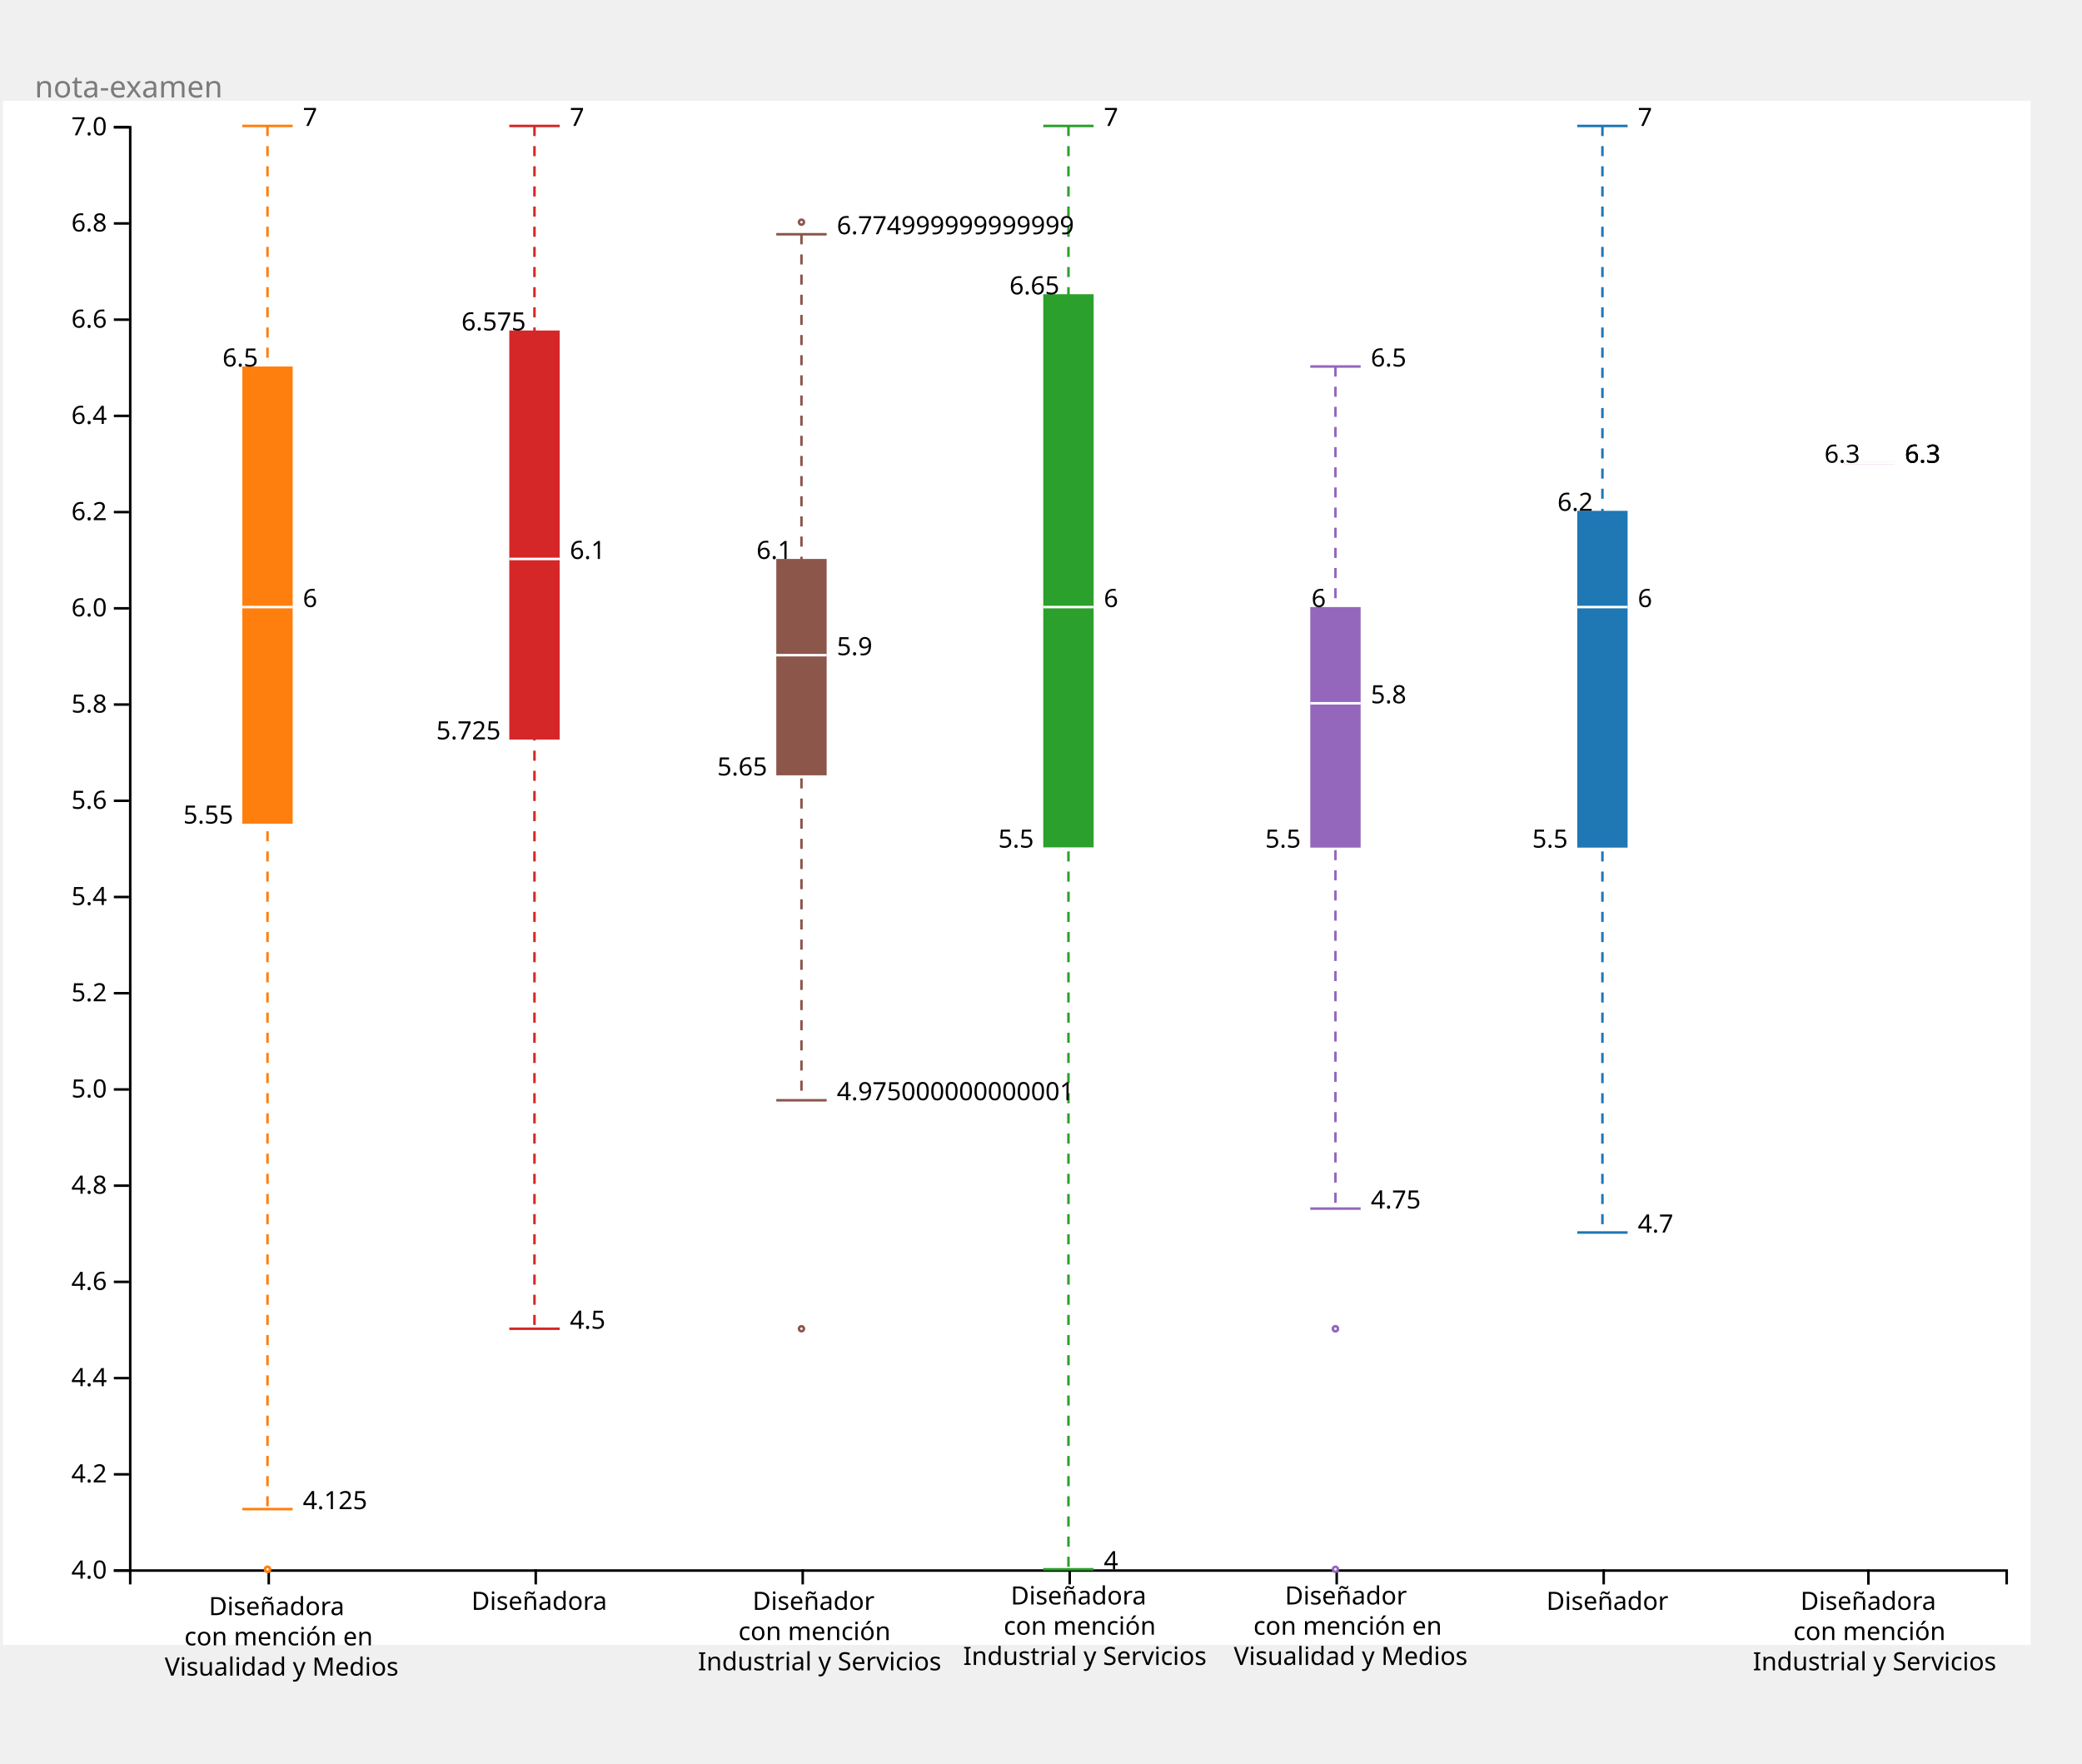
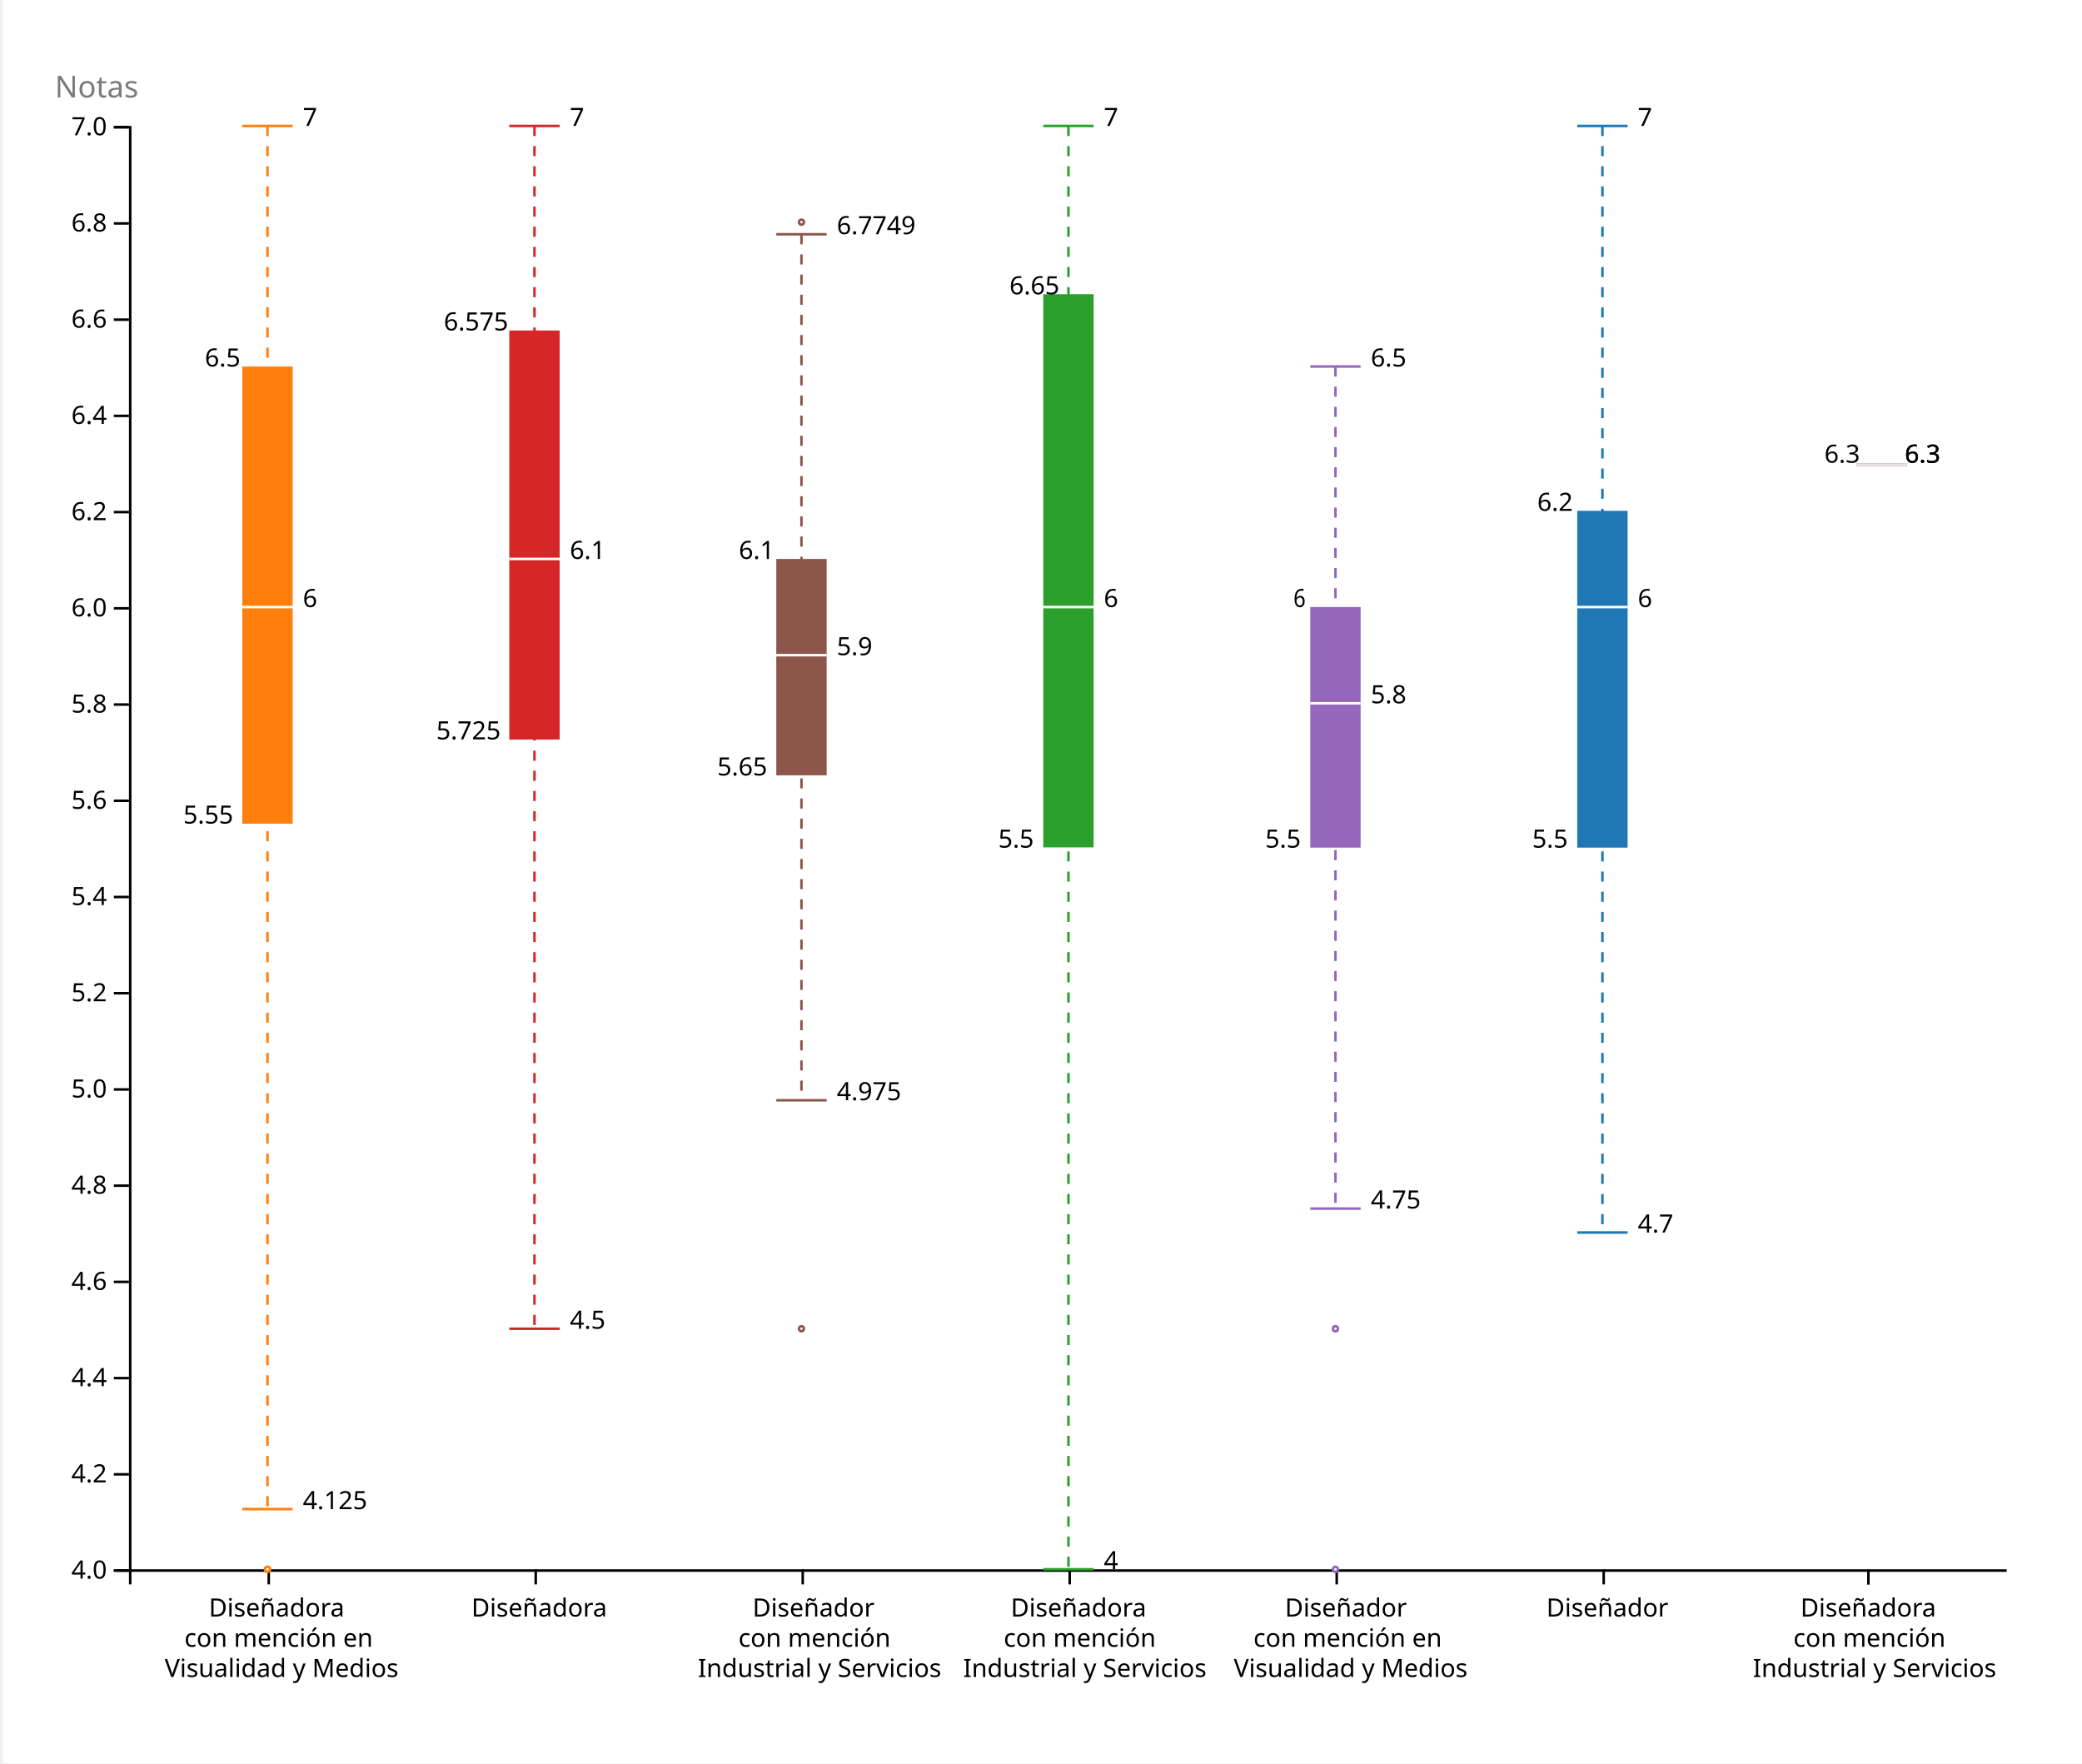
<svg xmlns="http://www.w3.org/2000/svg" version="1.1" id="Layer_1" x="0px" y="0px" viewBox="0 0 826.6 700" style="enable-background:new 0 0 826.6 700;" xml:space="preserve">
  <style type="text/css">
	.st0{fill:#FFFFFF;}
	.st1{fill:none;stroke:#000000;}
	.st2{font-family:'ArialMT';}
	.st3{font-size:10px;}
	.st4{fill:#7B7B7B;}
	.st5{font-family:'Arial-BoldMT';}
	.st6{font-size:12px;}
- 	.st7{enable-background:new    ;}
- 	.st8{fill:none;stroke:#FF7F0E;stroke-dasharray:4;}
- 	.st9{fill:none;stroke:#FF7F0E;}
- 	.st10{fill:#FF7F0E;}
- 	.st11{fill:none;stroke:#FFFFFF;}
- 	.st12{fill:#FFFFFF;stroke:#FF7F0E;}
- 	.st13{fill:none;stroke:#D62728;stroke-dasharray:4;}
- 	.st14{fill:none;stroke:#D62728;}
- 	.st15{fill:#D62728;}
- 	.st16{fill:none;stroke:#8C564B;stroke-dasharray:4;}
- 	.st17{fill:none;stroke:#8C564B;}
- 	.st18{fill:#8C564B;}
- 	.st19{fill:#FFFFFF;stroke:#8C564B;}
- 	.st20{fill:none;stroke:#2CA02C;stroke-dasharray:4;}
- 	.st21{fill:none;stroke:#2CA02C;}
- 	.st22{fill:#2CA02C;}
- 	.st23{fill:none;stroke:#9467BD;stroke-dasharray:4;}
- 	.st24{fill:none;stroke:#9467BD;}
- 	.st25{fill:#9467BD;}
- 	.st26{fill:#FFFFFF;stroke:#9467BD;}
- 	.st27{fill:none;stroke:#1F77B4;stroke-dasharray:4;}
- 	.st28{fill:none;stroke:#1F77B4;}
- 	.st29{fill:#1F77B4;}
- 	.st30{fill:none;stroke:#E377C2;stroke-dasharray:4;}
- 	.st31{fill:none;stroke:#E377C2;}
- 	.st32{fill:#E377C2;}
+ 	.st7{fill:none;stroke:#FF7F0E;stroke-dasharray:4;}
+ 	.st8{fill:none;stroke:#FF7F0E;}
+ 	.st9{fill:#FF7F0E;}
+ 	.st10{fill:none;stroke:#FFFFFF;}
+ 	.st11{fill:#FFFFFF;stroke:#FF7F0E;}
+ 	.st12{fill:none;stroke:#D62728;stroke-dasharray:4;}
+ 	.st13{fill:none;stroke:#D62728;}
+ 	.st14{fill:#D62728;}
+ 	.st15{fill:none;stroke:#8C564B;stroke-dasharray:4;}
+ 	.st16{fill:none;stroke:#8C564B;}
+ 	.st17{fill:#8C564B;}
+ 	.st18{fill:#FFFFFF;stroke:#8C564B;}
+ 	.st19{fill:none;stroke:#2CA02C;stroke-dasharray:4;}
+ 	.st20{fill:none;stroke:#2CA02C;}
+ 	.st21{fill:#2CA02C;}
+ 	.st22{fill:none;stroke:#9467BD;stroke-dasharray:4;}
+ 	.st23{fill:none;stroke:#9467BD;}
+ 	.st24{fill:#9467BD;}
+ 	.st25{fill:#FFFFFF;stroke:#9467BD;}
+ 	.st26{fill:none;stroke:#1F77B4;stroke-dasharray:4;}
+ 	.st27{fill:none;stroke:#1F77B4;}
+ 	.st28{fill:#1F77B4;}
+ 	.st29{fill:none;stroke:#E377C2;stroke-dasharray:4;}
+ 	.st30{fill:none;stroke:#E377C2;}
+ 	.st31{fill:#E377C2;}
+ 	.st32{fill:none;stroke:#EAE5E5;}
</style>
-   <rect id="background" x="1.2" y="40" class="st0" width="805" height="613" />
+   <rect id="background" x="1.2" class="st0" width="825.4" height="700" />
  <path class="st1" d="M45.2,623.5h6.5v-573h-6.5" />
  <g transform="translate(0,573.5)">
    <line class="st1" x1="51.2" y1="50" x2="45.2" y2="50" />
    <text transform="matrix(1 0 0 1 28.3363 53.2)" class="st2 st3">4.0</text>
  </g>
  <g transform="translate(0,535.3)">
    <line class="st1" x1="51.2" y1="50" x2="45.2" y2="50" />
    <text transform="matrix(1 0 0 1 28.3363 53.2)" class="st2 st3">4.2</text>
  </g>
  <g transform="translate(0,497.1)">
    <line class="st1" x1="51.2" y1="50" x2="45.2" y2="50" />
    <text transform="matrix(1 0 0 1 28.3363 53.2)" class="st2 st3">4.4</text>
  </g>
  <g transform="translate(0,458.9)">
    <line class="st1" x1="51.2" y1="50" x2="45.2" y2="50" />
    <text transform="matrix(1 0 0 1 28.3363 53.2)" class="st2 st3">4.6</text>
  </g>
  <g transform="translate(0,420.7)">
    <line class="st1" x1="51.2" y1="50" x2="45.2" y2="50" />
    <text transform="matrix(1 0 0 1 28.3363 53.2)" class="st2 st3">4.8</text>
  </g>
  <g transform="translate(0,382.5)">
    <line class="st1" x1="51.2" y1="50" x2="45.2" y2="50" />
    <text transform="matrix(1 0 0 1 28.3363 53.2)" class="st2 st3">5.0</text>
  </g>
  <g transform="translate(0,344.3)">
    <line class="st1" x1="51.2" y1="50" x2="45.2" y2="50" />
    <text transform="matrix(1 0 0 1 28.3363 53.2)" class="st2 st3">5.2</text>
  </g>
  <g transform="translate(0,306.1)">
    <line class="st1" x1="51.2" y1="50" x2="45.2" y2="50" />
    <text transform="matrix(1 0 0 1 28.3363 53.2)" class="st2 st3">5.4</text>
  </g>
  <g transform="translate(0,267.9)">
    <line class="st1" x1="51.2" y1="50" x2="45.2" y2="50" />
    <text transform="matrix(1 0 0 1 28.3363 53.2)" class="st2 st3">5.6</text>
  </g>
  <g transform="translate(0,229.7)">
    <line class="st1" x1="51.2" y1="50" x2="45.2" y2="50" />
    <text transform="matrix(1 0 0 1 28.3363 53.2)" class="st2 st3">5.8</text>
  </g>
  <g transform="translate(0,191.5)">
    <line class="st1" x1="51.2" y1="50" x2="45.2" y2="50" />
    <text transform="matrix(1 0 0 1 28.3363 53.2)" class="st2 st3">6.0</text>
  </g>
  <g transform="translate(0,153.3)">
    <line class="st1" x1="51.2" y1="50" x2="45.2" y2="50" />
    <text transform="matrix(1 0 0 1 28.3363 53.2)" class="st2 st3">6.2</text>
  </g>
  <g transform="translate(0,115.1)">
    <line class="st1" x1="51.2" y1="50" x2="45.2" y2="50" />
    <text transform="matrix(1 0 0 1 28.3363 53.2)" class="st2 st3">6.4</text>
  </g>
  <g transform="translate(0,76.9)">
    <line class="st1" x1="51.2" y1="50" x2="45.2" y2="50" />
    <text transform="matrix(1 0 0 1 28.3363 53.2)" class="st2 st3">6.6</text>
  </g>
  <g transform="translate(0,38.7)">
    <line class="st1" x1="51.2" y1="50" x2="45.2" y2="50" />
    <text transform="matrix(1 0 0 1 28.3363 53.2)" class="st2 st3">6.8</text>
  </g>
  <g transform="translate(0,0.5)">
    <line class="st1" x1="51.2" y1="50" x2="45.2" y2="50" />
    <text transform="matrix(1 0 0 1 28.3363 53.2)" class="st2 st3">7.0</text>
  </g>
-   <text transform="matrix(1 0 0 1 13.7902 38.6812)" class="st4 st5 st6">nota-examen</text>
-   <path class="st1" d="M51.7,629v-5.5h745v5.5" />
+   <text transform="matrix(1 0 0 1 21.7902 38.6812)" class="st4 st5 st6">Notas</text>
+   <path class="st1" d="M51.7,629v-5.5h745" />
  <line class="st1" x1="106.7" y1="623" x2="106.7" y2="629" />
-   <text transform="matrix(1 0 0 1 82.9078 641.1995)" class="st7">
-     <tspan x="0" y="0" class="st2 st3">Diseñadora </tspan>
-     <tspan x="-9.7" y="12" class="st2 st3">con mención en </tspan>
-     <tspan x="-17.5" y="24" class="st2 st3">Visualidad y Medios</tspan>
-   </text>
-   <g transform="translate(161.5,0)">
-     <line class="st1" x1="51.2" y1="623" x2="51.2" y2="629" />
-     <text transform="matrix(1 0 0 1 25.6663 639.1)" class="st2 st3">Diseñadora</text>
-   </g>
+   <text transform="matrix(1 0 0 1 82.9078 641.7531)" class="st2 st3">Diseñadora </text>
+   <text transform="matrix(1 0 0 1 73.2078 653.7531)" class="st2 st3">con mención en </text>
+   <text transform="matrix(1 0 0 1 65.4078 665.7531)" class="st2 st3">Visualidad y Medios</text>
+   <line class="st1" x1="212.7" y1="623" x2="212.7" y2="629" />
+   <text transform="matrix(1 0 0 1 187.1663 641.7531)" class="st2 st3">Diseñadora</text>
  <line class="st1" x1="318.7" y1="623" x2="318.7" y2="629" />
-   <text transform="matrix(1 0 0 1 298.7791 639.1)" class="st7">
-     <tspan x="0" y="0" class="st2 st3">Diseñador </tspan>
-     <tspan x="-5.6" y="12" class="st2 st3">con mención </tspan>
-     <tspan x="-21.7" y="24" class="st2 st3">Industrial y Servicios</tspan>
-   </text>
+   <text transform="matrix(1 0 0 1 298.7791 641.7531)" class="st2 st3">Diseñador </text>
+   <text transform="matrix(1 0 0 1 293.1791 653.7531)" class="st2 st3">con mención </text>
+   <text transform="matrix(1 0 0 1 277.0791 665.7531)" class="st2 st3">Industrial y Servicios</text>
  <line class="st1" x1="424.7" y1="623" x2="424.7" y2="629" />
-   <text transform="matrix(1 0 0 1 401.2914 636.9614)" class="st7">
-     <tspan x="0" y="0" class="st2 st3">Diseñadora </tspan>
-     <tspan x="-2.8" y="12" class="st2 st3">con mención </tspan>
-     <tspan x="-18.9" y="24" class="st2 st3">Industrial y Servicios</tspan>
-   </text>
+   <text transform="matrix(1 0 0 1 401.2914 641.7532)" class="st2 st3">Diseñadora </text>
+   <text transform="matrix(1 0 0 1 398.4915 653.7532)" class="st2 st3">con mención </text>
+   <text transform="matrix(1 0 0 1 382.3914 665.7532)" class="st2 st3">Industrial y Servicios</text>
  <line class="st1" x1="530.7" y1="623" x2="530.7" y2="629" />
-   <text transform="matrix(1 0 0 1 510.143 636.9608)" class="st7">
-     <tspan x="0" y="0" class="st2 st3">Diseñador </tspan>
-     <tspan x="-12.5" y="12" class="st2 st3">con mención en </tspan>
-     <tspan x="-20.3" y="24" class="st2 st3">Visualidad y Medios</tspan>
-   </text>
-   <g transform="translate(585.5,0)">
-     <line class="st1" x1="51.2" y1="623" x2="51.2" y2="629" />
-     <text transform="matrix(1 0 0 1 28.4471 639.1)" class="st2 st3">Diseñador</text>
-   </g>
+   <text transform="matrix(1 0 0 1 510.143 641.7526)" class="st2 st3">Diseñador </text>
+   <text transform="matrix(1 0 0 1 497.643 653.7526)" class="st2 st3">con mención en </text>
+   <text transform="matrix(1 0 0 1 489.843 665.7526)" class="st2 st3">Visualidad y Medios</text>
+   <line class="st1" x1="636.7" y1="623" x2="636.7" y2="629" />
+   <text transform="matrix(1 0 0 1 613.9471 641.7531)" class="st2 st3">Diseñador</text>
  <line class="st1" x1="741.8" y1="623.1" x2="741.8" y2="629.1" />
-   <text transform="matrix(1 0 0 1 714.8265 639.0999)" class="st7">
-     <tspan x="0" y="0" class="st2 st3">Diseñadora </tspan>
-     <tspan x="-2.8" y="12" class="st2 st3">con mención </tspan>
-     <tspan x="-18.9" y="24" class="st2 st3">Industrial y Servicios</tspan>
-   </text>
+   <text transform="matrix(1 0 0 1 714.8265 641.7531)" class="st2 st3">Diseñadora </text>
+   <text transform="matrix(1 0 0 1 712.0265 653.7531)" class="st2 st3">con mención </text>
+   <text transform="matrix(1 0 0 1 695.9265 665.7531)" class="st2 st3">Industrial y Servicios</text>
  <g id="boxplots">
    <g>
-       <line class="st8" x1="106.2" y1="50" x2="106.2" y2="599.1" />
-       <line class="st9" x1="96.2" y1="50" x2="116.2" y2="50" />
-       <line class="st9" x1="96.2" y1="599.1" x2="116.2" y2="599.1" />
-       <rect x="96.2" y="145.5" class="st10" width="20" height="181.5" />
-       <line class="st11" x1="96.2" y1="241" x2="116.2" y2="241" />
-       <circle class="st12" cx="106.2" cy="623" r="1" />
-       <circle class="st12" cx="106.2" cy="623" r="1" />
-     </g>
-     <g>
-       <line class="st13" x1="212.2" y1="50" x2="212.2" y2="527.5" />
-       <line class="st14" x1="202.2" y1="50" x2="222.2" y2="50" />
-       <line class="st14" x1="202.2" y1="527.5" x2="222.2" y2="527.5" />
-       <rect x="202.2" y="131.2" class="st15" width="20" height="162.4" />
-       <line class="st11" x1="202.2" y1="221.9" x2="222.2" y2="221.9" />
-     </g>
-     <g>
-       <line class="st16" x1="318.2" y1="93" x2="318.2" y2="436.8" />
-       <line class="st17" x1="308.2" y1="93" x2="328.2" y2="93" />
-       <line class="st17" x1="308.2" y1="436.8" x2="328.2" y2="436.8" />
-       <rect x="308.2" y="221.9" class="st18" width="20" height="85.9" />
-       <line class="st11" x1="308.2" y1="260.1" x2="328.2" y2="260.1" />
-       <circle class="st19" cx="318.2" cy="527.5" r="1" />
-       <circle class="st19" cx="318.2" cy="88.2" r="1" />
-     </g>
-     <g>
-       <line class="st20" x1="424.2" y1="50" x2="424.2" y2="623" />
-       <line class="st21" x1="414.2" y1="50" x2="434.2" y2="50" />
-       <line class="st21" x1="414.2" y1="623" x2="434.2" y2="623" />
-       <rect x="414.2" y="116.8" class="st22" width="20" height="219.6" />
-       <line class="st11" x1="414.2" y1="241" x2="434.2" y2="241" />
-     </g>
-     <g>
-       <line class="st23" x1="530.2" y1="145.5" x2="530.2" y2="479.8" />
-       <line class="st24" x1="520.2" y1="145.5" x2="540.2" y2="145.5" />
-       <line class="st24" x1="520.2" y1="479.8" x2="540.2" y2="479.8" />
-       <rect x="520.2" y="241" class="st25" width="20" height="95.5" />
-       <line class="st11" x1="520.2" y1="279.2" x2="540.2" y2="279.2" />
-       <circle class="st26" cx="530.2" cy="527.5" r="1" />
-       <circle class="st26" cx="530.2" cy="527.5" r="1" />
-       <circle class="st26" cx="530.2" cy="623" r="1" />
-     </g>
-     <g>
-       <line class="st27" x1="636.2" y1="50" x2="636.2" y2="489.3" />
-       <line class="st28" x1="626.2" y1="50" x2="646.2" y2="50" />
-       <line class="st28" x1="626.2" y1="489.3" x2="646.2" y2="489.3" />
-       <rect x="626.2" y="202.8" class="st29" width="20" height="133.7" />
-       <line class="st11" x1="626.2" y1="241" x2="646.2" y2="241" />
-     </g>
-     <g>
-       <line class="st30" x1="742.2" y1="183.7" x2="742.2" y2="183.7" />
-       <line class="st31" x1="732.2" y1="183.7" x2="752.2" y2="183.7" />
-       <line class="st31" x1="732.2" y1="183.7" x2="752.2" y2="183.7" />
-       <polygon class="st32" points="732.2,183.7 752.2,183.7 752.2,183.7   " />
-       <line class="st11" x1="732.2" y1="183.7" x2="752.2" y2="183.7" />
+       <line class="st7" x1="106.2" y1="50" x2="106.2" y2="599.1" />
+       <line class="st8" x1="96.2" y1="50" x2="116.2" y2="50" />
+       <line class="st8" x1="96.2" y1="599.1" x2="116.2" y2="599.1" />
+       <rect x="96.2" y="145.5" class="st9" width="20" height="181.5" />
+       <line class="st10" x1="96.2" y1="241" x2="116.2" y2="241" />
+       <circle class="st11" cx="106.2" cy="623" r="1" />
+       <circle class="st11" cx="106.2" cy="623" r="1" />
+     </g>
+     <g>
+       <line class="st12" x1="212.2" y1="50" x2="212.2" y2="527.5" />
+       <line class="st13" x1="202.2" y1="50" x2="222.2" y2="50" />
+       <line class="st13" x1="202.2" y1="527.5" x2="222.2" y2="527.5" />
+       <rect x="202.2" y="131.2" class="st14" width="20" height="162.4" />
+       <line class="st10" x1="202.2" y1="221.9" x2="222.2" y2="221.9" />
+     </g>
+     <g>
+       <line class="st15" x1="318.2" y1="93" x2="318.2" y2="436.8" />
+       <line class="st16" x1="308.2" y1="93" x2="328.2" y2="93" />
+       <line class="st16" x1="308.2" y1="436.8" x2="328.2" y2="436.8" />
+       <rect x="308.2" y="221.9" class="st17" width="20" height="85.9" />
+       <line class="st10" x1="308.2" y1="260.1" x2="328.2" y2="260.1" />
+       <circle class="st18" cx="318.2" cy="527.5" r="1" />
+       <circle class="st18" cx="318.2" cy="88.2" r="1" />
+     </g>
+     <g>
+       <line class="st19" x1="424.2" y1="50" x2="424.2" y2="623" />
+       <line class="st20" x1="414.2" y1="50" x2="434.2" y2="50" />
+       <line class="st20" x1="414.2" y1="623" x2="434.2" y2="623" />
+       <rect x="414.2" y="116.8" class="st21" width="20" height="219.6" />
+       <line class="st10" x1="414.2" y1="241" x2="434.2" y2="241" />
+     </g>
+     <g>
+       <line class="st22" x1="530.2" y1="145.5" x2="530.2" y2="479.8" />
+       <line class="st23" x1="520.2" y1="145.5" x2="540.2" y2="145.5" />
+       <line class="st23" x1="520.2" y1="479.8" x2="540.2" y2="479.8" />
+       <rect x="520.2" y="241" class="st24" width="20" height="95.5" />
+       <line class="st10" x1="520.2" y1="279.2" x2="540.2" y2="279.2" />
+       <circle class="st25" cx="530.2" cy="527.5" r="1" />
+       <circle class="st25" cx="530.2" cy="527.5" r="1" />
+       <circle class="st25" cx="530.2" cy="623" r="1" />
+     </g>
+     <g>
+       <line class="st26" x1="636.2" y1="50" x2="636.2" y2="489.3" />
+       <line class="st27" x1="626.2" y1="50" x2="646.2" y2="50" />
+       <line class="st27" x1="626.2" y1="489.3" x2="646.2" y2="489.3" />
+       <rect x="626.2" y="202.8" class="st28" width="20" height="133.7" />
+       <line class="st10" x1="626.2" y1="241" x2="646.2" y2="241" />
+     </g>
+     <g>
+       <line class="st29" x1="747" y1="184.5" x2="747" y2="184.5" />
+       <line class="st30" x1="737" y1="184.5" x2="757" y2="184.5" />
+       <line class="st30" x1="737" y1="184.5" x2="757" y2="184.5" />
+       <polygon class="st31" points="737,184.5 757,184.5 757,184.5   " />
+       <line class="st32" x1="737" y1="184.5" x2="757" y2="184.5" />
    </g>
  </g>
  <g>
    <text transform="matrix(1 0 0 1 120.2376 50)" class="st2 st3">7</text>
    <text transform="matrix(1 0 0 1 120.2376 599.125)" class="st2 st3">4.125</text>
    <text transform="matrix(1 0 0 1 120.2376 241)" class="st2 st3">6</text>
    <text transform="matrix(1 0 0 1 72.7747 326.95)" class="st2 st3">5.55</text>
-     <text transform="matrix(1 0 0 1 88.3363 145.5)" class="st2 st3">6.5</text>
+     <text transform="matrix(1 0 0 1 81.3363 145.5)" class="st2 st3">6.5</text>
  </g>
  <g>
    <text transform="matrix(1 0 0 1 226.2376 50)" class="st2 st3">7</text>
    <text transform="matrix(1 0 0 1 226.2376 527.5)" class="st2 st3">4.5</text>
    <text transform="matrix(1 0 0 1 226.2376 221.9)" class="st2 st3">6.1</text>
    <text transform="matrix(1 0 0 1 173.2132 293.525)" class="st2 st3">5.725</text>
-     <text transform="matrix(1 0 0 1 183.2132 131.175)" class="st2 st3">6.575</text>
-   </g>
-   <g>
-     <text transform="matrix(1 0 0 1 332.2376 92.975)" class="st2 st3">6.774999999999999</text>
-     <text transform="matrix(1 0 0 1 332.2376 436.775)" class="st2 st3">4.975000000000001</text>
+     <text transform="matrix(1 0 0 1 176.2132 131.175)" class="st2 st3">6.575</text>
+   </g>
+   <g>
+     <text transform="matrix(1 0 0 1 332.2376 92.975)" class="st2 st3">6.7749</text>
+     <text transform="matrix(1 0 0 1 332.2376 436.775)" class="st2 st3">4.975</text>
    <text transform="matrix(1 0 0 1 332.2376 260.1)" class="st2 st3">5.9</text>
    <text transform="matrix(1 0 0 1 284.7747 307.85)" class="st2 st3">5.65</text>
-     <text transform="matrix(1 0 0 1 300.3362 221.9)" class="st2 st3">6.1</text>
+     <text transform="matrix(1 0 0 1 293.3362 221.9)" class="st2 st3">6.1</text>
  </g>
  <g>
    <text transform="matrix(1 0 0 1 438.2376 50)" class="st2 st3">7</text>
    <text transform="matrix(1 0 0 1 438.2376 623)" class="st2 st3">4</text>
    <text transform="matrix(1 0 0 1 438.2376 241)" class="st2 st3">6</text>
    <text transform="matrix(1 0 0 1 396.3362 336.5)" class="st2 st3">5.5</text>
    <text transform="matrix(1 0 0 1 400.7747 116.85)" class="st2 st3">6.65</text>
  </g>
  <g>
    <text transform="matrix(1 0 0 1 544.2376 145.5)" class="st2 st3">6.5</text>
    <text transform="matrix(1 0 0 1 544.2376 479.75)" class="st2 st3">4.75</text>
    <text transform="matrix(1 0 0 1 544.2376 279.2)" class="st2 st3">5.8</text>
    <text transform="matrix(1 0 0 1 502.3362 336.5)" class="st2 st3">5.5</text>
-     <text transform="matrix(1 0 0 1 520.6761 241)" class="st2 st3">6</text>
+     <text transform="matrix(0.8507 0 0 1 513.5059 241.0002)" class="st2 st3">6</text>
  </g>
  <g>
    <text transform="matrix(1 0 0 1 650.2376 50)" class="st2 st3">7</text>
    <text transform="matrix(1 0 0 1 650.2376 489.3)" class="st2 st3">4.7</text>
    <text transform="matrix(1 0 0 1 650.2376 241)" class="st2 st3">6</text>
    <text transform="matrix(1 0 0 1 608.3362 336.5)" class="st2 st3">5.5</text>
-     <text transform="matrix(1 0 0 1 618.3362 202.8)" class="st2 st3">6.2</text>
+     <text transform="matrix(1 0 0 1 610.3362 202.8)" class="st2 st3">6.2</text>
  </g>
  <text transform="matrix(1 0 0 1 756.2376 183.7)" class="st2 st3">6.3</text>
  <text transform="matrix(1 0 0 1 756.2376 183.7)" class="st2 st3">6.3</text>
  <text transform="matrix(1 0 0 1 756.2376 183.7)" class="st2 st3">6.3</text>
  <text transform="matrix(1 0 0 1 724.3362 183.7)" class="st2 st3">6.3</text>
</svg>
